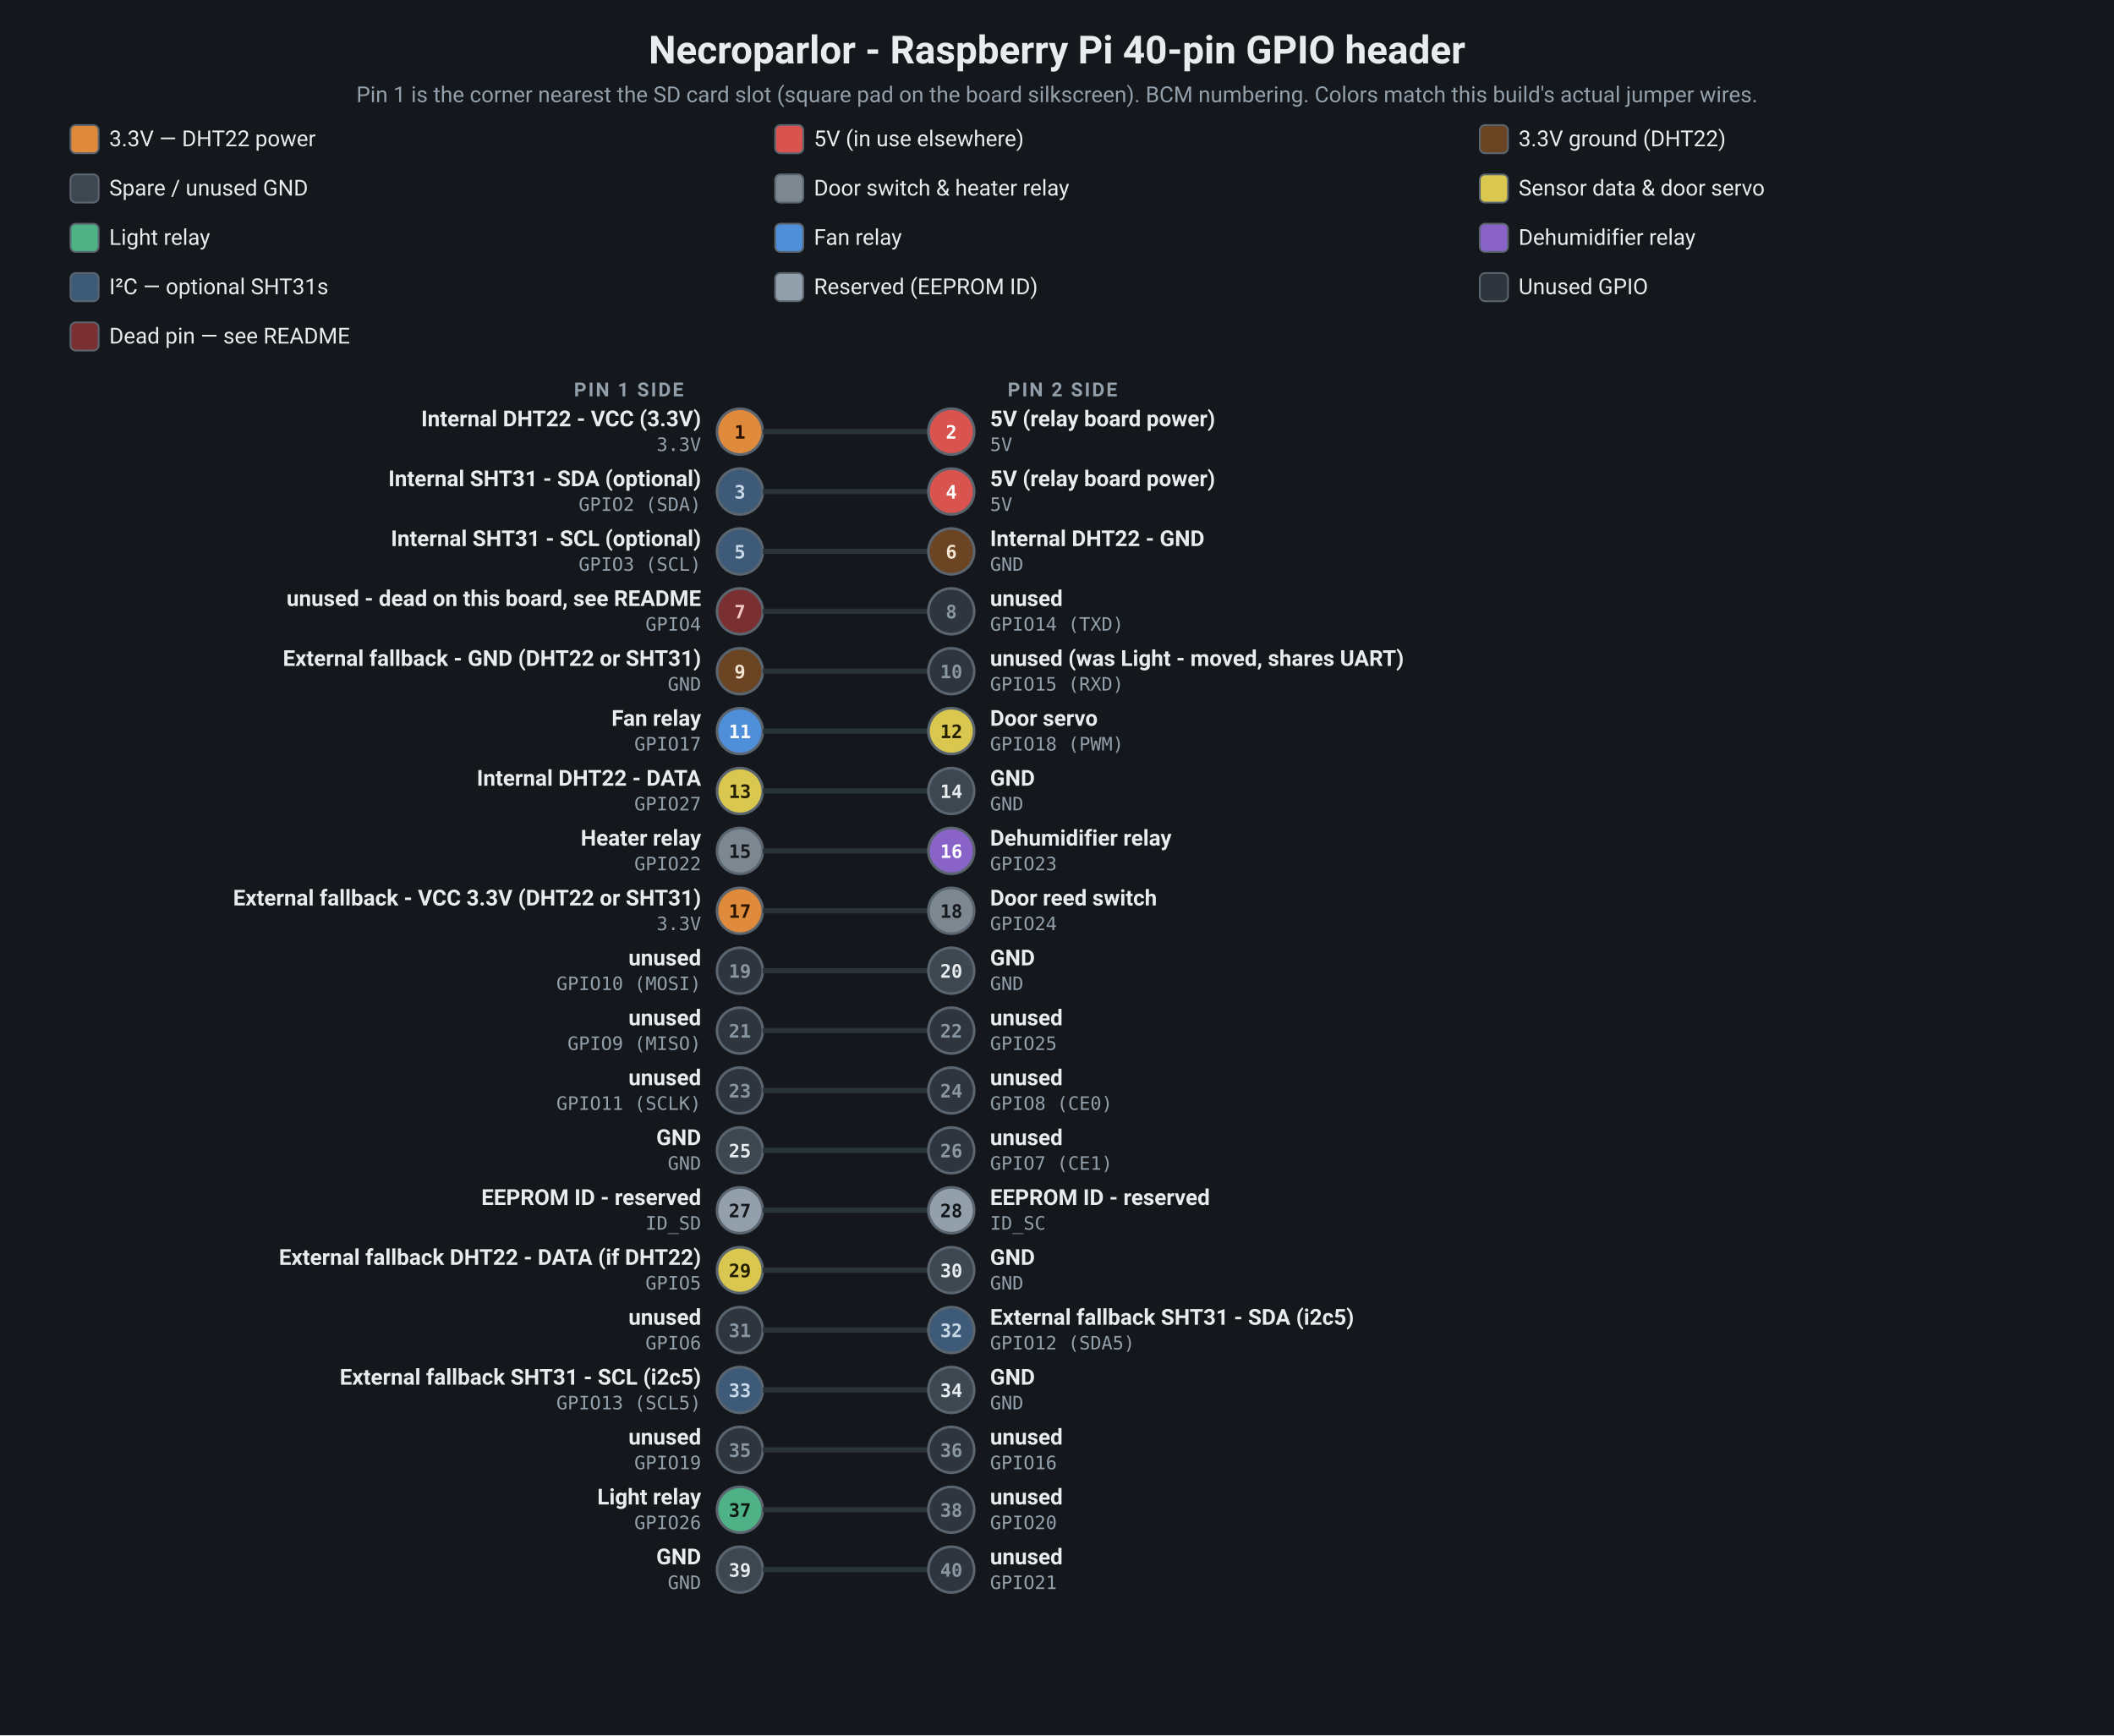
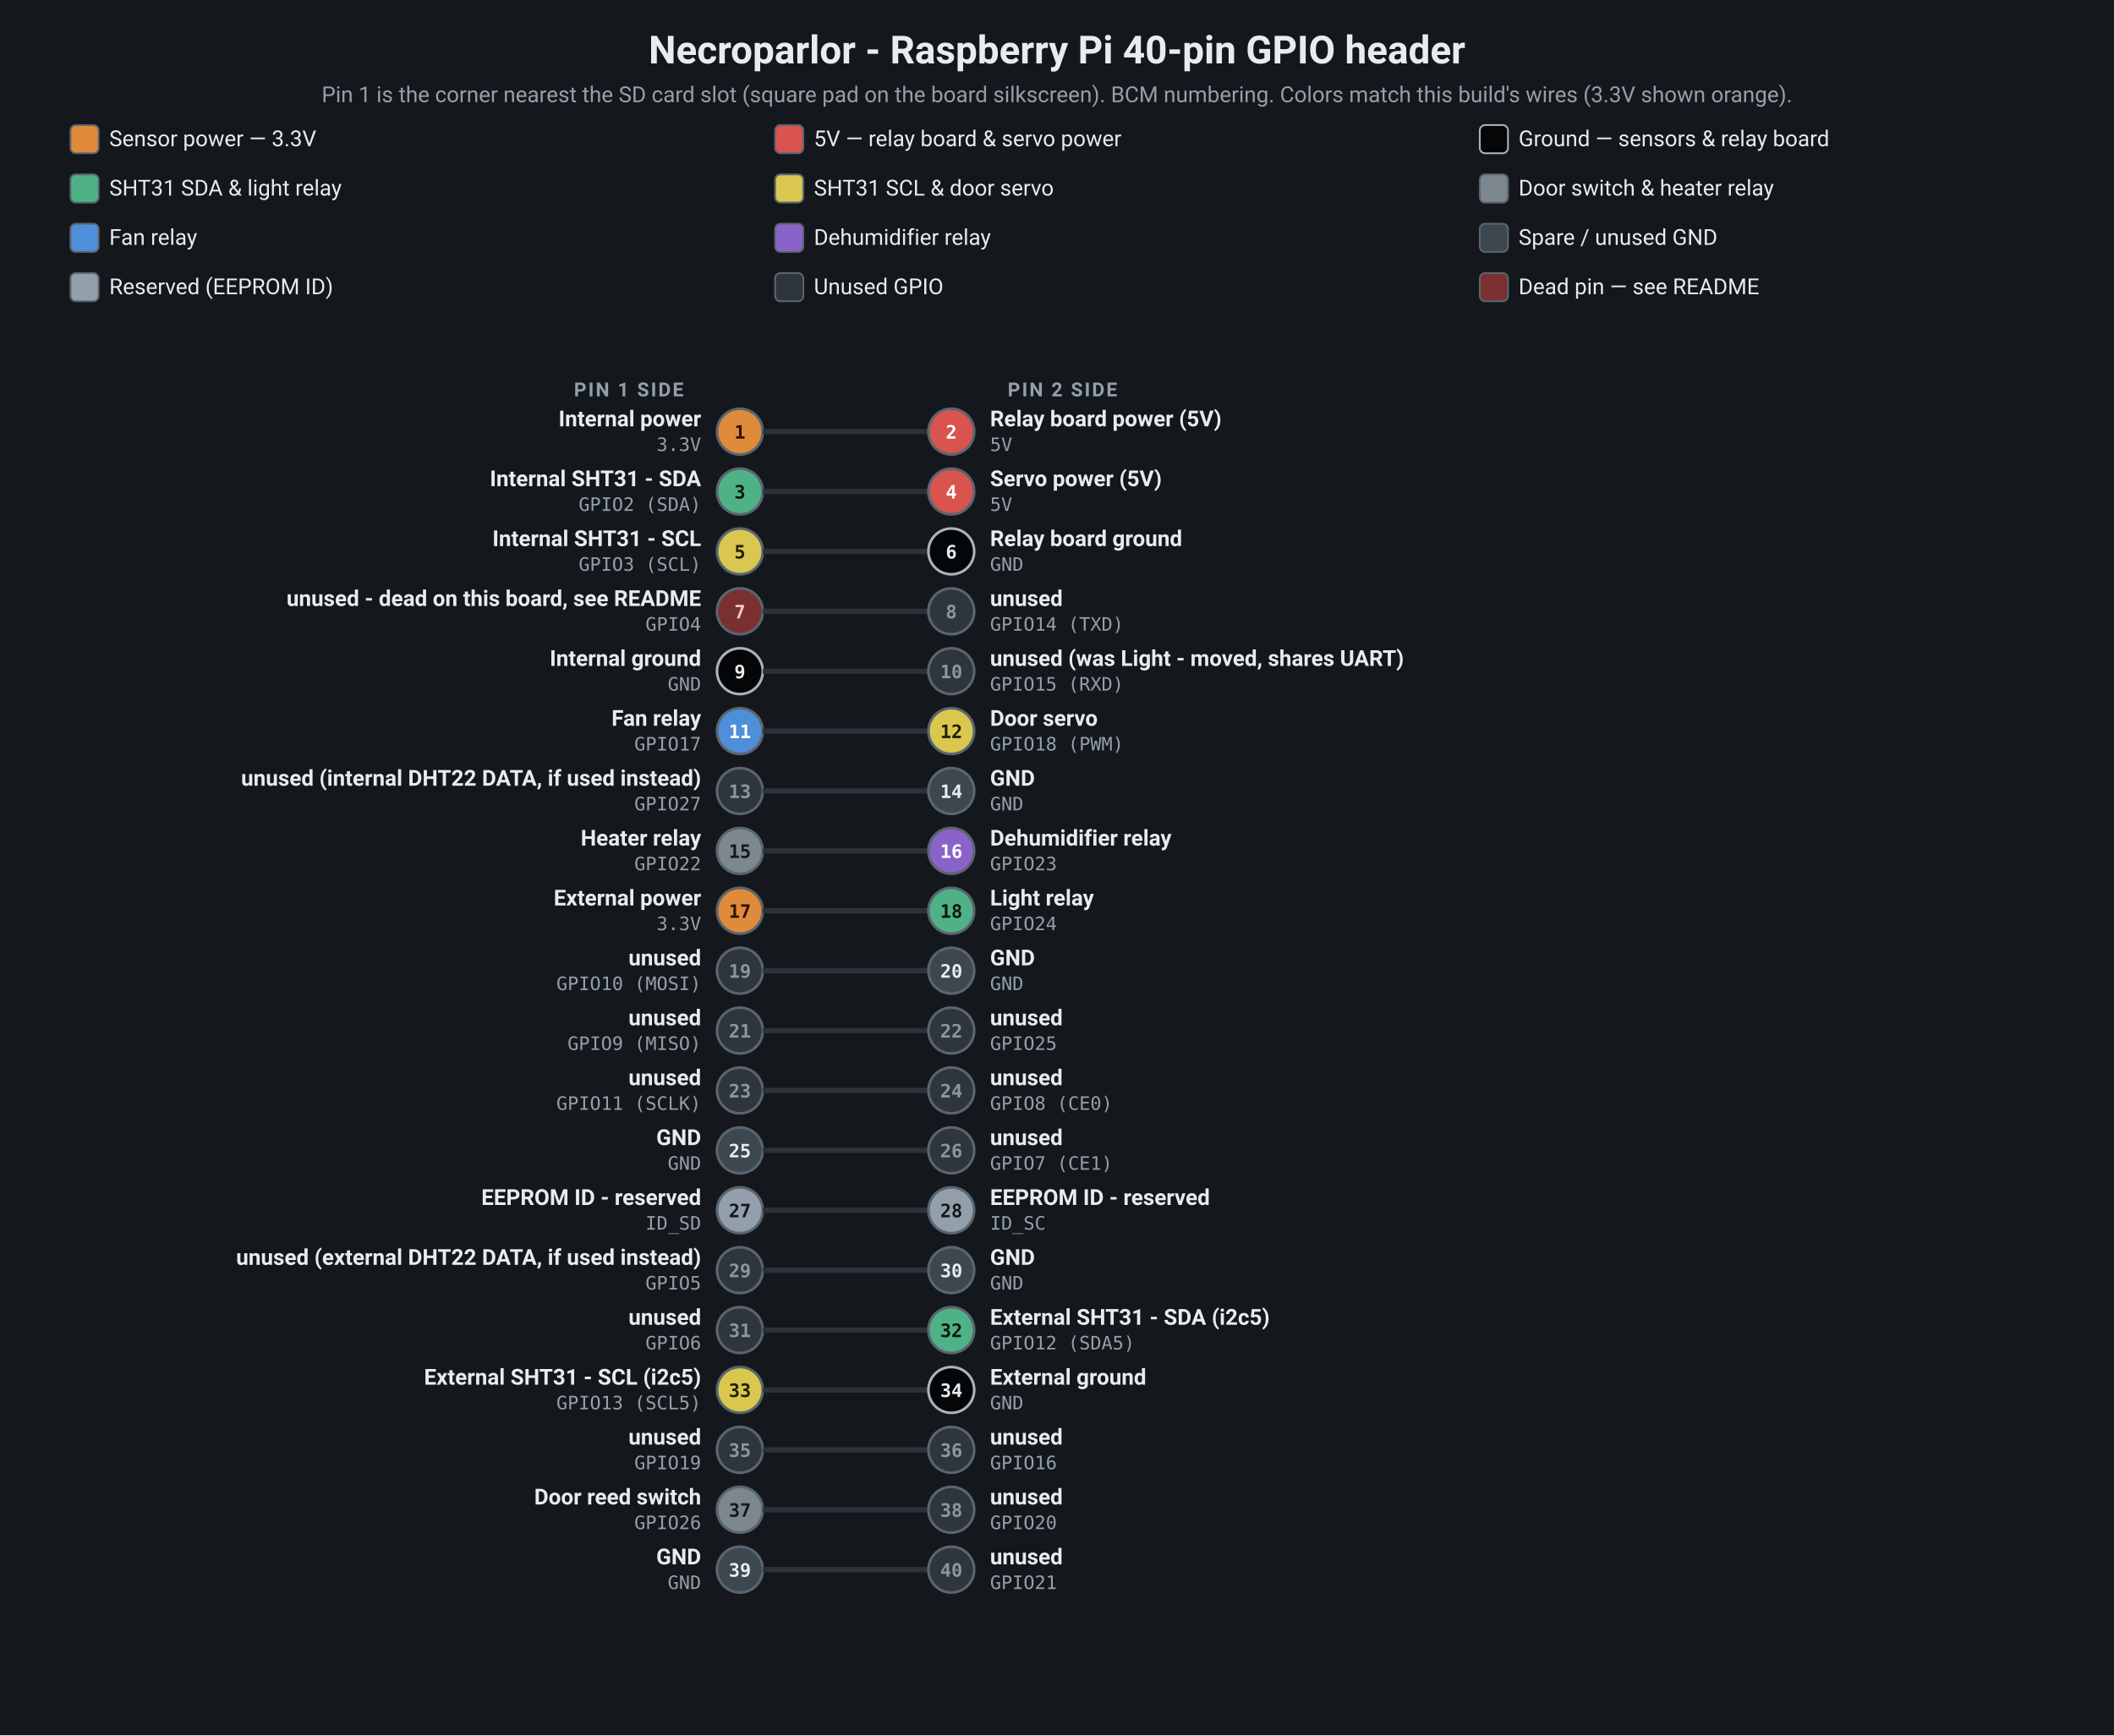
<svg xmlns="http://www.w3.org/2000/svg" viewBox="0 0 1200 985" width="1200" height="985">
  <rect width="1200" height="985" fill="#14181c" />
  <text x="600.0" y="36" text-anchor="middle" font-size="22" font-weight="700" font-family="-apple-system,Segoe UI,Roboto,sans-serif" fill="#e7ecef">Necroparlor - Raspberry Pi 40-pin GPIO header</text>
-   <text x="600.0" y="58" text-anchor="middle" font-size="12.5" font-family="-apple-system,Segoe UI,Roboto,sans-serif" fill="#93a0ab">Pin 1 is the corner nearest the SD card slot (square pad on the board silkscreen). BCM numbering. Colors match this build's actual jumper wires.</text>
+   <text x="600.0" y="58" text-anchor="middle" font-size="12.5" font-family="-apple-system,Segoe UI,Roboto,sans-serif" fill="#93a0ab">Pin 1 is the corner nearest the SD card slot (square pad on the board silkscreen). BCM numbering. Colors match this build's wires (3.3V shown orange).</text>
  <rect x="40" y="71" width="16" height="16" rx="3" fill="#e08a3c" stroke="#5a6570" />
-   <text x="62" y="83" font-size="12.5" font-family="-apple-system,Segoe UI,Roboto,sans-serif" fill="#e7ecef">3.3V — DHT22 power</text>
+   <text x="62" y="83" font-size="12.5" font-family="-apple-system,Segoe UI,Roboto,sans-serif" fill="#e7ecef">Sensor power — 3.3V</text>
  <rect x="440" y="71" width="16" height="16" rx="3" fill="#d9534f" stroke="#5a6570" />
-   <text x="462" y="83" font-size="12.5" font-family="-apple-system,Segoe UI,Roboto,sans-serif" fill="#e7ecef">5V (in use elsewhere)</text>
-   <rect x="840" y="71" width="16" height="16" rx="3" fill="#6b4423" stroke="#5a6570" />
-   <text x="862" y="83" font-size="12.5" font-family="-apple-system,Segoe UI,Roboto,sans-serif" fill="#e7ecef">3.3V ground (DHT22)</text>
-   <rect x="40" y="99" width="16" height="16" rx="3" fill="#3d4750" stroke="#5a6570" />
-   <text x="62" y="111" font-size="12.5" font-family="-apple-system,Segoe UI,Roboto,sans-serif" fill="#e7ecef">Spare / unused GND</text>
-   <rect x="440" y="99" width="16" height="16" rx="3" fill="#7d8790" stroke="#5a6570" />
-   <text x="462" y="111" font-size="12.5" font-family="-apple-system,Segoe UI,Roboto,sans-serif" fill="#e7ecef">Door switch &amp; heater relay</text>
-   <rect x="840" y="99" width="16" height="16" rx="3" fill="#d9c74f" stroke="#5a6570" />
-   <text x="862" y="111" font-size="12.5" font-family="-apple-system,Segoe UI,Roboto,sans-serif" fill="#e7ecef">Sensor data &amp; door servo</text>
-   <rect x="40" y="127" width="16" height="16" rx="3" fill="#4fb286" stroke="#5a6570" />
-   <text x="62" y="139" font-size="12.5" font-family="-apple-system,Segoe UI,Roboto,sans-serif" fill="#e7ecef">Light relay</text>
-   <rect x="440" y="127" width="16" height="16" rx="3" fill="#4f8fd9" stroke="#5a6570" />
-   <text x="462" y="139" font-size="12.5" font-family="-apple-system,Segoe UI,Roboto,sans-serif" fill="#e7ecef">Fan relay</text>
-   <rect x="840" y="127" width="16" height="16" rx="3" fill="#8a63c9" stroke="#5a6570" />
-   <text x="862" y="139" font-size="12.5" font-family="-apple-system,Segoe UI,Roboto,sans-serif" fill="#e7ecef">Dehumidifier relay</text>
-   <rect x="40" y="155" width="16" height="16" rx="3" fill="#3d5a78" stroke="#5a6570" />
-   <text x="62" y="167" font-size="12.5" font-family="-apple-system,Segoe UI,Roboto,sans-serif" fill="#e7ecef">I²C — optional SHT31s</text>
-   <rect x="440" y="155" width="16" height="16" rx="3" fill="#93a0ab" stroke="#5a6570" />
-   <text x="462" y="167" font-size="12.5" font-family="-apple-system,Segoe UI,Roboto,sans-serif" fill="#e7ecef">Reserved (EEPROM ID)</text>
-   <rect x="840" y="155" width="16" height="16" rx="3" fill="#2e353c" stroke="#5a6570" />
-   <text x="862" y="167" font-size="12.5" font-family="-apple-system,Segoe UI,Roboto,sans-serif" fill="#e7ecef">Unused GPIO</text>
-   <rect x="40" y="183" width="16" height="16" rx="3" fill="#7a3030" stroke="#5a6570" />
-   <text x="62" y="195" font-size="12.5" font-family="-apple-system,Segoe UI,Roboto,sans-serif" fill="#e7ecef">Dead pin — see README</text>
+   <text x="462" y="83" font-size="12.5" font-family="-apple-system,Segoe UI,Roboto,sans-serif" fill="#e7ecef">5V — relay board &amp; servo power</text>
+   <rect x="840" y="71" width="16" height="16" rx="3" fill="#050607" stroke="#aab4bd" />
+   <text x="862" y="83" font-size="12.5" font-family="-apple-system,Segoe UI,Roboto,sans-serif" fill="#e7ecef">Ground — sensors &amp; relay board</text>
+   <rect x="40" y="99" width="16" height="16" rx="3" fill="#4fb286" stroke="#5a6570" />
+   <text x="62" y="111" font-size="12.5" font-family="-apple-system,Segoe UI,Roboto,sans-serif" fill="#e7ecef">SHT31 SDA &amp; light relay</text>
+   <rect x="440" y="99" width="16" height="16" rx="3" fill="#d9c74f" stroke="#5a6570" />
+   <text x="462" y="111" font-size="12.5" font-family="-apple-system,Segoe UI,Roboto,sans-serif" fill="#e7ecef">SHT31 SCL &amp; door servo</text>
+   <rect x="840" y="99" width="16" height="16" rx="3" fill="#7d8790" stroke="#5a6570" />
+   <text x="862" y="111" font-size="12.5" font-family="-apple-system,Segoe UI,Roboto,sans-serif" fill="#e7ecef">Door switch &amp; heater relay</text>
+   <rect x="40" y="127" width="16" height="16" rx="3" fill="#4f8fd9" stroke="#5a6570" />
+   <text x="62" y="139" font-size="12.5" font-family="-apple-system,Segoe UI,Roboto,sans-serif" fill="#e7ecef">Fan relay</text>
+   <rect x="440" y="127" width="16" height="16" rx="3" fill="#8a63c9" stroke="#5a6570" />
+   <text x="462" y="139" font-size="12.5" font-family="-apple-system,Segoe UI,Roboto,sans-serif" fill="#e7ecef">Dehumidifier relay</text>
+   <rect x="840" y="127" width="16" height="16" rx="3" fill="#3d4750" stroke="#5a6570" />
+   <text x="862" y="139" font-size="12.5" font-family="-apple-system,Segoe UI,Roboto,sans-serif" fill="#e7ecef">Spare / unused GND</text>
+   <rect x="40" y="155" width="16" height="16" rx="3" fill="#93a0ab" stroke="#5a6570" />
+   <text x="62" y="167" font-size="12.5" font-family="-apple-system,Segoe UI,Roboto,sans-serif" fill="#e7ecef">Reserved (EEPROM ID)</text>
+   <rect x="440" y="155" width="16" height="16" rx="3" fill="#2e353c" stroke="#5a6570" />
+   <text x="462" y="167" font-size="12.5" font-family="-apple-system,Segoe UI,Roboto,sans-serif" fill="#e7ecef">Unused GPIO</text>
+   <rect x="840" y="155" width="16" height="16" rx="3" fill="#7a3030" stroke="#5a6570" />
+   <text x="862" y="167" font-size="12.5" font-family="-apple-system,Segoe UI,Roboto,sans-serif" fill="#e7ecef">Dead pin — see README</text>
  <text x="388" y="225" text-anchor="end" font-size="11" font-weight="700" letter-spacing="1" font-family="-apple-system,Segoe UI,Roboto,sans-serif" fill="#93a0ab">PIN 1 SIDE</text>
  <text x="572" y="225" text-anchor="start" font-size="11" font-weight="700" letter-spacing="1" font-family="-apple-system,Segoe UI,Roboto,sans-serif" fill="#93a0ab">PIN 2 SIDE</text>
-   <text x="398" y="242" text-anchor="end" font-size="12.5" font-family="-apple-system,Segoe UI,Roboto,sans-serif" font-weight="600" fill="#e7ecef">Internal DHT22 - VCC (3.3V)</text>
+   <text x="398" y="242" text-anchor="end" font-size="12.5" font-family="-apple-system,Segoe UI,Roboto,sans-serif" font-weight="600" fill="#e7ecef">Internal power</text>
  <text x="398" y="256" text-anchor="end" font-size="10.5" font-family="monospace" fill="#93a0ab">3.3V</text>
  <circle cx="420" cy="245" r="13" fill="#e08a3c" stroke="#5a6570" stroke-width="1.5" />
  <text x="420" y="249" text-anchor="middle" font-size="10.5" font-family="monospace" font-weight="700" fill="#2b1400">1</text>
  <line x1="433" y1="245" x2="527" y2="245" stroke="#2a323a" stroke-width="3" />
  <circle cx="540" cy="245" r="13" fill="#d9534f" stroke="#5a6570" stroke-width="1.5" />
  <text x="540" y="249" text-anchor="middle" font-size="10.5" font-family="monospace" font-weight="700" fill="#ffffff">2</text>
-   <text x="562" y="242" text-anchor="start" font-size="12.5" font-family="-apple-system,Segoe UI,Roboto,sans-serif" font-weight="600" fill="#e7ecef">5V (relay board power)</text>
+   <text x="562" y="242" text-anchor="start" font-size="12.5" font-family="-apple-system,Segoe UI,Roboto,sans-serif" font-weight="600" fill="#e7ecef">Relay board power (5V)</text>
  <text x="562" y="256" text-anchor="start" font-size="10.5" font-family="monospace" fill="#93a0ab">5V</text>
-   <text x="398" y="276" text-anchor="end" font-size="12.5" font-family="-apple-system,Segoe UI,Roboto,sans-serif" font-weight="600" fill="#e7ecef">Internal SHT31 - SDA (optional)</text>
+   <text x="398" y="276" text-anchor="end" font-size="12.5" font-family="-apple-system,Segoe UI,Roboto,sans-serif" font-weight="600" fill="#e7ecef">Internal SHT31 - SDA</text>
  <text x="398" y="290" text-anchor="end" font-size="10.5" font-family="monospace" fill="#93a0ab">GPIO2 (SDA)</text>
-   <circle cx="420" cy="279" r="13" fill="#3d5a78" stroke="#5a6570" stroke-width="1.5" />
-   <text x="420" y="283" text-anchor="middle" font-size="10.5" font-family="monospace" font-weight="700" fill="#c9d8e6">3</text>
+   <circle cx="420" cy="279" r="13" fill="#4fb286" stroke="#5a6570" stroke-width="1.5" />
+   <text x="420" y="283" text-anchor="middle" font-size="10.5" font-family="monospace" font-weight="700" fill="#0d1712">3</text>
  <line x1="433" y1="279" x2="527" y2="279" stroke="#2a323a" stroke-width="3" />
  <circle cx="540" cy="279" r="13" fill="#d9534f" stroke="#5a6570" stroke-width="1.5" />
  <text x="540" y="283" text-anchor="middle" font-size="10.5" font-family="monospace" font-weight="700" fill="#ffffff">4</text>
-   <text x="562" y="276" text-anchor="start" font-size="12.5" font-family="-apple-system,Segoe UI,Roboto,sans-serif" font-weight="600" fill="#e7ecef">5V (relay board power)</text>
+   <text x="562" y="276" text-anchor="start" font-size="12.5" font-family="-apple-system,Segoe UI,Roboto,sans-serif" font-weight="600" fill="#e7ecef">Servo power (5V)</text>
  <text x="562" y="290" text-anchor="start" font-size="10.5" font-family="monospace" fill="#93a0ab">5V</text>
-   <text x="398" y="310" text-anchor="end" font-size="12.5" font-family="-apple-system,Segoe UI,Roboto,sans-serif" font-weight="600" fill="#e7ecef">Internal SHT31 - SCL (optional)</text>
+   <text x="398" y="310" text-anchor="end" font-size="12.5" font-family="-apple-system,Segoe UI,Roboto,sans-serif" font-weight="600" fill="#e7ecef">Internal SHT31 - SCL</text>
  <text x="398" y="324" text-anchor="end" font-size="10.5" font-family="monospace" fill="#93a0ab">GPIO3 (SCL)</text>
-   <circle cx="420" cy="313" r="13" fill="#3d5a78" stroke="#5a6570" stroke-width="1.5" />
-   <text x="420" y="317" text-anchor="middle" font-size="10.5" font-family="monospace" font-weight="700" fill="#c9d8e6">5</text>
+   <circle cx="420" cy="313" r="13" fill="#d9c74f" stroke="#5a6570" stroke-width="1.5" />
+   <text x="420" y="317" text-anchor="middle" font-size="10.5" font-family="monospace" font-weight="700" fill="#241f00">5</text>
  <line x1="433" y1="313" x2="527" y2="313" stroke="#2a323a" stroke-width="3" />
-   <circle cx="540" cy="313" r="13" fill="#6b4423" stroke="#5a6570" stroke-width="1.5" />
-   <text x="540" y="317" text-anchor="middle" font-size="10.5" font-family="monospace" font-weight="700" fill="#f5e6d3">6</text>
-   <text x="562" y="310" text-anchor="start" font-size="12.5" font-family="-apple-system,Segoe UI,Roboto,sans-serif" font-weight="600" fill="#e7ecef">Internal DHT22 - GND</text>
+   <circle cx="540" cy="313" r="13" fill="#050607" stroke="#aab4bd" stroke-width="1.5" />
+   <text x="540" y="317" text-anchor="middle" font-size="10.5" font-family="monospace" font-weight="700" fill="#e7ecef">6</text>
+   <text x="562" y="310" text-anchor="start" font-size="12.5" font-family="-apple-system,Segoe UI,Roboto,sans-serif" font-weight="600" fill="#e7ecef">Relay board ground</text>
  <text x="562" y="324" text-anchor="start" font-size="10.5" font-family="monospace" fill="#93a0ab">GND</text>
  <text x="398" y="344" text-anchor="end" font-size="12.5" font-family="-apple-system,Segoe UI,Roboto,sans-serif" font-weight="600" fill="#e7ecef">unused - dead on this board, see README</text>
  <text x="398" y="358" text-anchor="end" font-size="10.5" font-family="monospace" fill="#93a0ab">GPIO4</text>
  <circle cx="420" cy="347" r="13" fill="#7a3030" stroke="#5a6570" stroke-width="1.5" />
  <text x="420" y="351" text-anchor="middle" font-size="10.5" font-family="monospace" font-weight="700" fill="#f5c6c6">7</text>
  <line x1="433" y1="347" x2="527" y2="347" stroke="#2a323a" stroke-width="3" />
  <circle cx="540" cy="347" r="13" fill="#2e353c" stroke="#5a6570" stroke-width="1.5" />
  <text x="540" y="351" text-anchor="middle" font-size="10.5" font-family="monospace" font-weight="700" fill="#8a97a2">8</text>
  <text x="562" y="344" text-anchor="start" font-size="12.5" font-family="-apple-system,Segoe UI,Roboto,sans-serif" font-weight="600" fill="#e7ecef">unused</text>
  <text x="562" y="358" text-anchor="start" font-size="10.5" font-family="monospace" fill="#93a0ab">GPIO14 (TXD)</text>
-   <text x="398" y="378" text-anchor="end" font-size="12.5" font-family="-apple-system,Segoe UI,Roboto,sans-serif" font-weight="600" fill="#e7ecef">External fallback - GND (DHT22 or SHT31)</text>
+   <text x="398" y="378" text-anchor="end" font-size="12.5" font-family="-apple-system,Segoe UI,Roboto,sans-serif" font-weight="600" fill="#e7ecef">Internal ground</text>
  <text x="398" y="392" text-anchor="end" font-size="10.5" font-family="monospace" fill="#93a0ab">GND</text>
-   <circle cx="420" cy="381" r="13" fill="#6b4423" stroke="#5a6570" stroke-width="1.5" />
-   <text x="420" y="385" text-anchor="middle" font-size="10.5" font-family="monospace" font-weight="700" fill="#f5e6d3">9</text>
+   <circle cx="420" cy="381" r="13" fill="#050607" stroke="#aab4bd" stroke-width="1.5" />
+   <text x="420" y="385" text-anchor="middle" font-size="10.5" font-family="monospace" font-weight="700" fill="#e7ecef">9</text>
  <line x1="433" y1="381" x2="527" y2="381" stroke="#2a323a" stroke-width="3" />
  <circle cx="540" cy="381" r="13" fill="#2e353c" stroke="#5a6570" stroke-width="1.5" />
  <text x="540" y="385" text-anchor="middle" font-size="10.5" font-family="monospace" font-weight="700" fill="#8a97a2">10</text>
  <text x="562" y="378" text-anchor="start" font-size="12.5" font-family="-apple-system,Segoe UI,Roboto,sans-serif" font-weight="600" fill="#e7ecef">unused (was Light - moved, shares UART)</text>
  <text x="562" y="392" text-anchor="start" font-size="10.5" font-family="monospace" fill="#93a0ab">GPIO15 (RXD)</text>
  <text x="398" y="412" text-anchor="end" font-size="12.5" font-family="-apple-system,Segoe UI,Roboto,sans-serif" font-weight="600" fill="#e7ecef">Fan relay</text>
  <text x="398" y="426" text-anchor="end" font-size="10.5" font-family="monospace" fill="#93a0ab">GPIO17</text>
  <circle cx="420" cy="415" r="13" fill="#4f8fd9" stroke="#5a6570" stroke-width="1.5" />
  <text x="420" y="419" text-anchor="middle" font-size="10.5" font-family="monospace" font-weight="700" fill="#ffffff">11</text>
  <line x1="433" y1="415" x2="527" y2="415" stroke="#2a323a" stroke-width="3" />
  <circle cx="540" cy="415" r="13" fill="#d9c74f" stroke="#5a6570" stroke-width="1.5" />
  <text x="540" y="419" text-anchor="middle" font-size="10.5" font-family="monospace" font-weight="700" fill="#241f00">12</text>
  <text x="562" y="412" text-anchor="start" font-size="12.5" font-family="-apple-system,Segoe UI,Roboto,sans-serif" font-weight="600" fill="#e7ecef">Door servo</text>
  <text x="562" y="426" text-anchor="start" font-size="10.5" font-family="monospace" fill="#93a0ab">GPIO18 (PWM)</text>
-   <text x="398" y="446" text-anchor="end" font-size="12.5" font-family="-apple-system,Segoe UI,Roboto,sans-serif" font-weight="600" fill="#e7ecef">Internal DHT22 - DATA</text>
+   <text x="398" y="446" text-anchor="end" font-size="12.5" font-family="-apple-system,Segoe UI,Roboto,sans-serif" font-weight="600" fill="#e7ecef">unused (internal DHT22 DATA, if used instead)</text>
  <text x="398" y="460" text-anchor="end" font-size="10.5" font-family="monospace" fill="#93a0ab">GPIO27</text>
-   <circle cx="420" cy="449" r="13" fill="#d9c74f" stroke="#5a6570" stroke-width="1.5" />
-   <text x="420" y="453" text-anchor="middle" font-size="10.5" font-family="monospace" font-weight="700" fill="#241f00">13</text>
+   <circle cx="420" cy="449" r="13" fill="#2e353c" stroke="#5a6570" stroke-width="1.5" />
+   <text x="420" y="453" text-anchor="middle" font-size="10.5" font-family="monospace" font-weight="700" fill="#8a97a2">13</text>
  <line x1="433" y1="449" x2="527" y2="449" stroke="#2a323a" stroke-width="3" />
  <circle cx="540" cy="449" r="13" fill="#3d4750" stroke="#5a6570" stroke-width="1.5" />
  <text x="540" y="453" text-anchor="middle" font-size="10.5" font-family="monospace" font-weight="700" fill="#e7ecef">14</text>
  <text x="562" y="446" text-anchor="start" font-size="12.5" font-family="-apple-system,Segoe UI,Roboto,sans-serif" font-weight="600" fill="#e7ecef">GND</text>
  <text x="562" y="460" text-anchor="start" font-size="10.5" font-family="monospace" fill="#93a0ab">GND</text>
  <text x="398" y="480" text-anchor="end" font-size="12.5" font-family="-apple-system,Segoe UI,Roboto,sans-serif" font-weight="600" fill="#e7ecef">Heater relay</text>
  <text x="398" y="494" text-anchor="end" font-size="10.5" font-family="monospace" fill="#93a0ab">GPIO22</text>
  <circle cx="420" cy="483" r="13" fill="#7d8790" stroke="#5a6570" stroke-width="1.5" />
  <text x="420" y="487" text-anchor="middle" font-size="10.5" font-family="monospace" font-weight="700" fill="#14181c">15</text>
  <line x1="433" y1="483" x2="527" y2="483" stroke="#2a323a" stroke-width="3" />
  <circle cx="540" cy="483" r="13" fill="#8a63c9" stroke="#5a6570" stroke-width="1.5" />
  <text x="540" y="487" text-anchor="middle" font-size="10.5" font-family="monospace" font-weight="700" fill="#ffffff">16</text>
  <text x="562" y="480" text-anchor="start" font-size="12.5" font-family="-apple-system,Segoe UI,Roboto,sans-serif" font-weight="600" fill="#e7ecef">Dehumidifier relay</text>
  <text x="562" y="494" text-anchor="start" font-size="10.5" font-family="monospace" fill="#93a0ab">GPIO23</text>
-   <text x="398" y="514" text-anchor="end" font-size="12.5" font-family="-apple-system,Segoe UI,Roboto,sans-serif" font-weight="600" fill="#e7ecef">External fallback - VCC 3.3V (DHT22 or SHT31)</text>
+   <text x="398" y="514" text-anchor="end" font-size="12.5" font-family="-apple-system,Segoe UI,Roboto,sans-serif" font-weight="600" fill="#e7ecef">External power</text>
  <text x="398" y="528" text-anchor="end" font-size="10.5" font-family="monospace" fill="#93a0ab">3.3V</text>
  <circle cx="420" cy="517" r="13" fill="#e08a3c" stroke="#5a6570" stroke-width="1.5" />
  <text x="420" y="521" text-anchor="middle" font-size="10.5" font-family="monospace" font-weight="700" fill="#2b1400">17</text>
  <line x1="433" y1="517" x2="527" y2="517" stroke="#2a323a" stroke-width="3" />
-   <circle cx="540" cy="517" r="13" fill="#7d8790" stroke="#5a6570" stroke-width="1.5" />
-   <text x="540" y="521" text-anchor="middle" font-size="10.5" font-family="monospace" font-weight="700" fill="#14181c">18</text>
-   <text x="562" y="514" text-anchor="start" font-size="12.5" font-family="-apple-system,Segoe UI,Roboto,sans-serif" font-weight="600" fill="#e7ecef">Door reed switch</text>
+   <circle cx="540" cy="517" r="13" fill="#4fb286" stroke="#5a6570" stroke-width="1.5" />
+   <text x="540" y="521" text-anchor="middle" font-size="10.5" font-family="monospace" font-weight="700" fill="#0d1712">18</text>
+   <text x="562" y="514" text-anchor="start" font-size="12.5" font-family="-apple-system,Segoe UI,Roboto,sans-serif" font-weight="600" fill="#e7ecef">Light relay</text>
  <text x="562" y="528" text-anchor="start" font-size="10.5" font-family="monospace" fill="#93a0ab">GPIO24</text>
  <text x="398" y="548" text-anchor="end" font-size="12.5" font-family="-apple-system,Segoe UI,Roboto,sans-serif" font-weight="600" fill="#e7ecef">unused</text>
  <text x="398" y="562" text-anchor="end" font-size="10.5" font-family="monospace" fill="#93a0ab">GPIO10 (MOSI)</text>
  <circle cx="420" cy="551" r="13" fill="#2e353c" stroke="#5a6570" stroke-width="1.5" />
  <text x="420" y="555" text-anchor="middle" font-size="10.5" font-family="monospace" font-weight="700" fill="#8a97a2">19</text>
  <line x1="433" y1="551" x2="527" y2="551" stroke="#2a323a" stroke-width="3" />
  <circle cx="540" cy="551" r="13" fill="#3d4750" stroke="#5a6570" stroke-width="1.5" />
  <text x="540" y="555" text-anchor="middle" font-size="10.5" font-family="monospace" font-weight="700" fill="#e7ecef">20</text>
  <text x="562" y="548" text-anchor="start" font-size="12.5" font-family="-apple-system,Segoe UI,Roboto,sans-serif" font-weight="600" fill="#e7ecef">GND</text>
  <text x="562" y="562" text-anchor="start" font-size="10.5" font-family="monospace" fill="#93a0ab">GND</text>
  <text x="398" y="582" text-anchor="end" font-size="12.5" font-family="-apple-system,Segoe UI,Roboto,sans-serif" font-weight="600" fill="#e7ecef">unused</text>
  <text x="398" y="596" text-anchor="end" font-size="10.5" font-family="monospace" fill="#93a0ab">GPIO9 (MISO)</text>
  <circle cx="420" cy="585" r="13" fill="#2e353c" stroke="#5a6570" stroke-width="1.5" />
  <text x="420" y="589" text-anchor="middle" font-size="10.5" font-family="monospace" font-weight="700" fill="#8a97a2">21</text>
  <line x1="433" y1="585" x2="527" y2="585" stroke="#2a323a" stroke-width="3" />
  <circle cx="540" cy="585" r="13" fill="#2e353c" stroke="#5a6570" stroke-width="1.5" />
  <text x="540" y="589" text-anchor="middle" font-size="10.5" font-family="monospace" font-weight="700" fill="#8a97a2">22</text>
  <text x="562" y="582" text-anchor="start" font-size="12.5" font-family="-apple-system,Segoe UI,Roboto,sans-serif" font-weight="600" fill="#e7ecef">unused</text>
  <text x="562" y="596" text-anchor="start" font-size="10.5" font-family="monospace" fill="#93a0ab">GPIO25</text>
  <text x="398" y="616" text-anchor="end" font-size="12.5" font-family="-apple-system,Segoe UI,Roboto,sans-serif" font-weight="600" fill="#e7ecef">unused</text>
  <text x="398" y="630" text-anchor="end" font-size="10.5" font-family="monospace" fill="#93a0ab">GPIO11 (SCLK)</text>
  <circle cx="420" cy="619" r="13" fill="#2e353c" stroke="#5a6570" stroke-width="1.5" />
  <text x="420" y="623" text-anchor="middle" font-size="10.5" font-family="monospace" font-weight="700" fill="#8a97a2">23</text>
  <line x1="433" y1="619" x2="527" y2="619" stroke="#2a323a" stroke-width="3" />
  <circle cx="540" cy="619" r="13" fill="#2e353c" stroke="#5a6570" stroke-width="1.5" />
  <text x="540" y="623" text-anchor="middle" font-size="10.5" font-family="monospace" font-weight="700" fill="#8a97a2">24</text>
  <text x="562" y="616" text-anchor="start" font-size="12.5" font-family="-apple-system,Segoe UI,Roboto,sans-serif" font-weight="600" fill="#e7ecef">unused</text>
  <text x="562" y="630" text-anchor="start" font-size="10.5" font-family="monospace" fill="#93a0ab">GPIO8 (CE0)</text>
  <text x="398" y="650" text-anchor="end" font-size="12.5" font-family="-apple-system,Segoe UI,Roboto,sans-serif" font-weight="600" fill="#e7ecef">GND</text>
  <text x="398" y="664" text-anchor="end" font-size="10.5" font-family="monospace" fill="#93a0ab">GND</text>
  <circle cx="420" cy="653" r="13" fill="#3d4750" stroke="#5a6570" stroke-width="1.5" />
  <text x="420" y="657" text-anchor="middle" font-size="10.5" font-family="monospace" font-weight="700" fill="#e7ecef">25</text>
  <line x1="433" y1="653" x2="527" y2="653" stroke="#2a323a" stroke-width="3" />
  <circle cx="540" cy="653" r="13" fill="#2e353c" stroke="#5a6570" stroke-width="1.5" />
  <text x="540" y="657" text-anchor="middle" font-size="10.5" font-family="monospace" font-weight="700" fill="#8a97a2">26</text>
  <text x="562" y="650" text-anchor="start" font-size="12.5" font-family="-apple-system,Segoe UI,Roboto,sans-serif" font-weight="600" fill="#e7ecef">unused</text>
  <text x="562" y="664" text-anchor="start" font-size="10.5" font-family="monospace" fill="#93a0ab">GPIO7 (CE1)</text>
  <text x="398" y="684" text-anchor="end" font-size="12.5" font-family="-apple-system,Segoe UI,Roboto,sans-serif" font-weight="600" fill="#e7ecef">EEPROM ID - reserved</text>
  <text x="398" y="698" text-anchor="end" font-size="10.5" font-family="monospace" fill="#93a0ab">ID_SD</text>
  <circle cx="420" cy="687" r="13" fill="#93a0ab" stroke="#5a6570" stroke-width="1.5" />
  <text x="420" y="691" text-anchor="middle" font-size="10.5" font-family="monospace" font-weight="700" fill="#14181c">27</text>
  <line x1="433" y1="687" x2="527" y2="687" stroke="#2a323a" stroke-width="3" />
  <circle cx="540" cy="687" r="13" fill="#93a0ab" stroke="#5a6570" stroke-width="1.5" />
  <text x="540" y="691" text-anchor="middle" font-size="10.5" font-family="monospace" font-weight="700" fill="#14181c">28</text>
  <text x="562" y="684" text-anchor="start" font-size="12.5" font-family="-apple-system,Segoe UI,Roboto,sans-serif" font-weight="600" fill="#e7ecef">EEPROM ID - reserved</text>
  <text x="562" y="698" text-anchor="start" font-size="10.5" font-family="monospace" fill="#93a0ab">ID_SC</text>
-   <text x="398" y="718" text-anchor="end" font-size="12.5" font-family="-apple-system,Segoe UI,Roboto,sans-serif" font-weight="600" fill="#e7ecef">External fallback DHT22 - DATA (if DHT22)</text>
+   <text x="398" y="718" text-anchor="end" font-size="12.5" font-family="-apple-system,Segoe UI,Roboto,sans-serif" font-weight="600" fill="#e7ecef">unused (external DHT22 DATA, if used instead)</text>
  <text x="398" y="732" text-anchor="end" font-size="10.5" font-family="monospace" fill="#93a0ab">GPIO5</text>
-   <circle cx="420" cy="721" r="13" fill="#d9c74f" stroke="#5a6570" stroke-width="1.5" />
-   <text x="420" y="725" text-anchor="middle" font-size="10.5" font-family="monospace" font-weight="700" fill="#241f00">29</text>
+   <circle cx="420" cy="721" r="13" fill="#2e353c" stroke="#5a6570" stroke-width="1.5" />
+   <text x="420" y="725" text-anchor="middle" font-size="10.5" font-family="monospace" font-weight="700" fill="#8a97a2">29</text>
  <line x1="433" y1="721" x2="527" y2="721" stroke="#2a323a" stroke-width="3" />
  <circle cx="540" cy="721" r="13" fill="#3d4750" stroke="#5a6570" stroke-width="1.5" />
  <text x="540" y="725" text-anchor="middle" font-size="10.5" font-family="monospace" font-weight="700" fill="#e7ecef">30</text>
  <text x="562" y="718" text-anchor="start" font-size="12.5" font-family="-apple-system,Segoe UI,Roboto,sans-serif" font-weight="600" fill="#e7ecef">GND</text>
  <text x="562" y="732" text-anchor="start" font-size="10.5" font-family="monospace" fill="#93a0ab">GND</text>
  <text x="398" y="752" text-anchor="end" font-size="12.5" font-family="-apple-system,Segoe UI,Roboto,sans-serif" font-weight="600" fill="#e7ecef">unused</text>
  <text x="398" y="766" text-anchor="end" font-size="10.5" font-family="monospace" fill="#93a0ab">GPIO6</text>
  <circle cx="420" cy="755" r="13" fill="#2e353c" stroke="#5a6570" stroke-width="1.5" />
  <text x="420" y="759" text-anchor="middle" font-size="10.5" font-family="monospace" font-weight="700" fill="#8a97a2">31</text>
  <line x1="433" y1="755" x2="527" y2="755" stroke="#2a323a" stroke-width="3" />
-   <circle cx="540" cy="755" r="13" fill="#3d5a78" stroke="#5a6570" stroke-width="1.5" />
-   <text x="540" y="759" text-anchor="middle" font-size="10.5" font-family="monospace" font-weight="700" fill="#c9d8e6">32</text>
-   <text x="562" y="752" text-anchor="start" font-size="12.5" font-family="-apple-system,Segoe UI,Roboto,sans-serif" font-weight="600" fill="#e7ecef">External fallback SHT31 - SDA (i2c5)</text>
+   <circle cx="540" cy="755" r="13" fill="#4fb286" stroke="#5a6570" stroke-width="1.5" />
+   <text x="540" y="759" text-anchor="middle" font-size="10.5" font-family="monospace" font-weight="700" fill="#0d1712">32</text>
+   <text x="562" y="752" text-anchor="start" font-size="12.5" font-family="-apple-system,Segoe UI,Roboto,sans-serif" font-weight="600" fill="#e7ecef">External SHT31 - SDA (i2c5)</text>
  <text x="562" y="766" text-anchor="start" font-size="10.5" font-family="monospace" fill="#93a0ab">GPIO12 (SDA5)</text>
-   <text x="398" y="786" text-anchor="end" font-size="12.5" font-family="-apple-system,Segoe UI,Roboto,sans-serif" font-weight="600" fill="#e7ecef">External fallback SHT31 - SCL (i2c5)</text>
+   <text x="398" y="786" text-anchor="end" font-size="12.5" font-family="-apple-system,Segoe UI,Roboto,sans-serif" font-weight="600" fill="#e7ecef">External SHT31 - SCL (i2c5)</text>
  <text x="398" y="800" text-anchor="end" font-size="10.5" font-family="monospace" fill="#93a0ab">GPIO13 (SCL5)</text>
-   <circle cx="420" cy="789" r="13" fill="#3d5a78" stroke="#5a6570" stroke-width="1.5" />
-   <text x="420" y="793" text-anchor="middle" font-size="10.5" font-family="monospace" font-weight="700" fill="#c9d8e6">33</text>
+   <circle cx="420" cy="789" r="13" fill="#d9c74f" stroke="#5a6570" stroke-width="1.5" />
+   <text x="420" y="793" text-anchor="middle" font-size="10.5" font-family="monospace" font-weight="700" fill="#241f00">33</text>
  <line x1="433" y1="789" x2="527" y2="789" stroke="#2a323a" stroke-width="3" />
-   <circle cx="540" cy="789" r="13" fill="#3d4750" stroke="#5a6570" stroke-width="1.5" />
+   <circle cx="540" cy="789" r="13" fill="#050607" stroke="#aab4bd" stroke-width="1.5" />
  <text x="540" y="793" text-anchor="middle" font-size="10.5" font-family="monospace" font-weight="700" fill="#e7ecef">34</text>
-   <text x="562" y="786" text-anchor="start" font-size="12.5" font-family="-apple-system,Segoe UI,Roboto,sans-serif" font-weight="600" fill="#e7ecef">GND</text>
+   <text x="562" y="786" text-anchor="start" font-size="12.5" font-family="-apple-system,Segoe UI,Roboto,sans-serif" font-weight="600" fill="#e7ecef">External ground</text>
  <text x="562" y="800" text-anchor="start" font-size="10.5" font-family="monospace" fill="#93a0ab">GND</text>
  <text x="398" y="820" text-anchor="end" font-size="12.5" font-family="-apple-system,Segoe UI,Roboto,sans-serif" font-weight="600" fill="#e7ecef">unused</text>
  <text x="398" y="834" text-anchor="end" font-size="10.5" font-family="monospace" fill="#93a0ab">GPIO19</text>
  <circle cx="420" cy="823" r="13" fill="#2e353c" stroke="#5a6570" stroke-width="1.5" />
  <text x="420" y="827" text-anchor="middle" font-size="10.5" font-family="monospace" font-weight="700" fill="#8a97a2">35</text>
  <line x1="433" y1="823" x2="527" y2="823" stroke="#2a323a" stroke-width="3" />
  <circle cx="540" cy="823" r="13" fill="#2e353c" stroke="#5a6570" stroke-width="1.5" />
  <text x="540" y="827" text-anchor="middle" font-size="10.5" font-family="monospace" font-weight="700" fill="#8a97a2">36</text>
  <text x="562" y="820" text-anchor="start" font-size="12.5" font-family="-apple-system,Segoe UI,Roboto,sans-serif" font-weight="600" fill="#e7ecef">unused</text>
  <text x="562" y="834" text-anchor="start" font-size="10.5" font-family="monospace" fill="#93a0ab">GPIO16</text>
-   <text x="398" y="854" text-anchor="end" font-size="12.5" font-family="-apple-system,Segoe UI,Roboto,sans-serif" font-weight="600" fill="#e7ecef">Light relay</text>
+   <text x="398" y="854" text-anchor="end" font-size="12.5" font-family="-apple-system,Segoe UI,Roboto,sans-serif" font-weight="600" fill="#e7ecef">Door reed switch</text>
  <text x="398" y="868" text-anchor="end" font-size="10.5" font-family="monospace" fill="#93a0ab">GPIO26</text>
-   <circle cx="420" cy="857" r="13" fill="#4fb286" stroke="#5a6570" stroke-width="1.5" />
-   <text x="420" y="861" text-anchor="middle" font-size="10.5" font-family="monospace" font-weight="700" fill="#0d1712">37</text>
+   <circle cx="420" cy="857" r="13" fill="#7d8790" stroke="#5a6570" stroke-width="1.5" />
+   <text x="420" y="861" text-anchor="middle" font-size="10.5" font-family="monospace" font-weight="700" fill="#14181c">37</text>
  <line x1="433" y1="857" x2="527" y2="857" stroke="#2a323a" stroke-width="3" />
  <circle cx="540" cy="857" r="13" fill="#2e353c" stroke="#5a6570" stroke-width="1.5" />
  <text x="540" y="861" text-anchor="middle" font-size="10.5" font-family="monospace" font-weight="700" fill="#8a97a2">38</text>
  <text x="562" y="854" text-anchor="start" font-size="12.5" font-family="-apple-system,Segoe UI,Roboto,sans-serif" font-weight="600" fill="#e7ecef">unused</text>
  <text x="562" y="868" text-anchor="start" font-size="10.5" font-family="monospace" fill="#93a0ab">GPIO20</text>
  <text x="398" y="888" text-anchor="end" font-size="12.5" font-family="-apple-system,Segoe UI,Roboto,sans-serif" font-weight="600" fill="#e7ecef">GND</text>
  <text x="398" y="902" text-anchor="end" font-size="10.5" font-family="monospace" fill="#93a0ab">GND</text>
  <circle cx="420" cy="891" r="13" fill="#3d4750" stroke="#5a6570" stroke-width="1.5" />
  <text x="420" y="895" text-anchor="middle" font-size="10.5" font-family="monospace" font-weight="700" fill="#e7ecef">39</text>
  <line x1="433" y1="891" x2="527" y2="891" stroke="#2a323a" stroke-width="3" />
  <circle cx="540" cy="891" r="13" fill="#2e353c" stroke="#5a6570" stroke-width="1.5" />
  <text x="540" y="895" text-anchor="middle" font-size="10.5" font-family="monospace" font-weight="700" fill="#8a97a2">40</text>
  <text x="562" y="888" text-anchor="start" font-size="12.5" font-family="-apple-system,Segoe UI,Roboto,sans-serif" font-weight="600" fill="#e7ecef">unused</text>
  <text x="562" y="902" text-anchor="start" font-size="10.5" font-family="monospace" fill="#93a0ab">GPIO21</text>
</svg>
